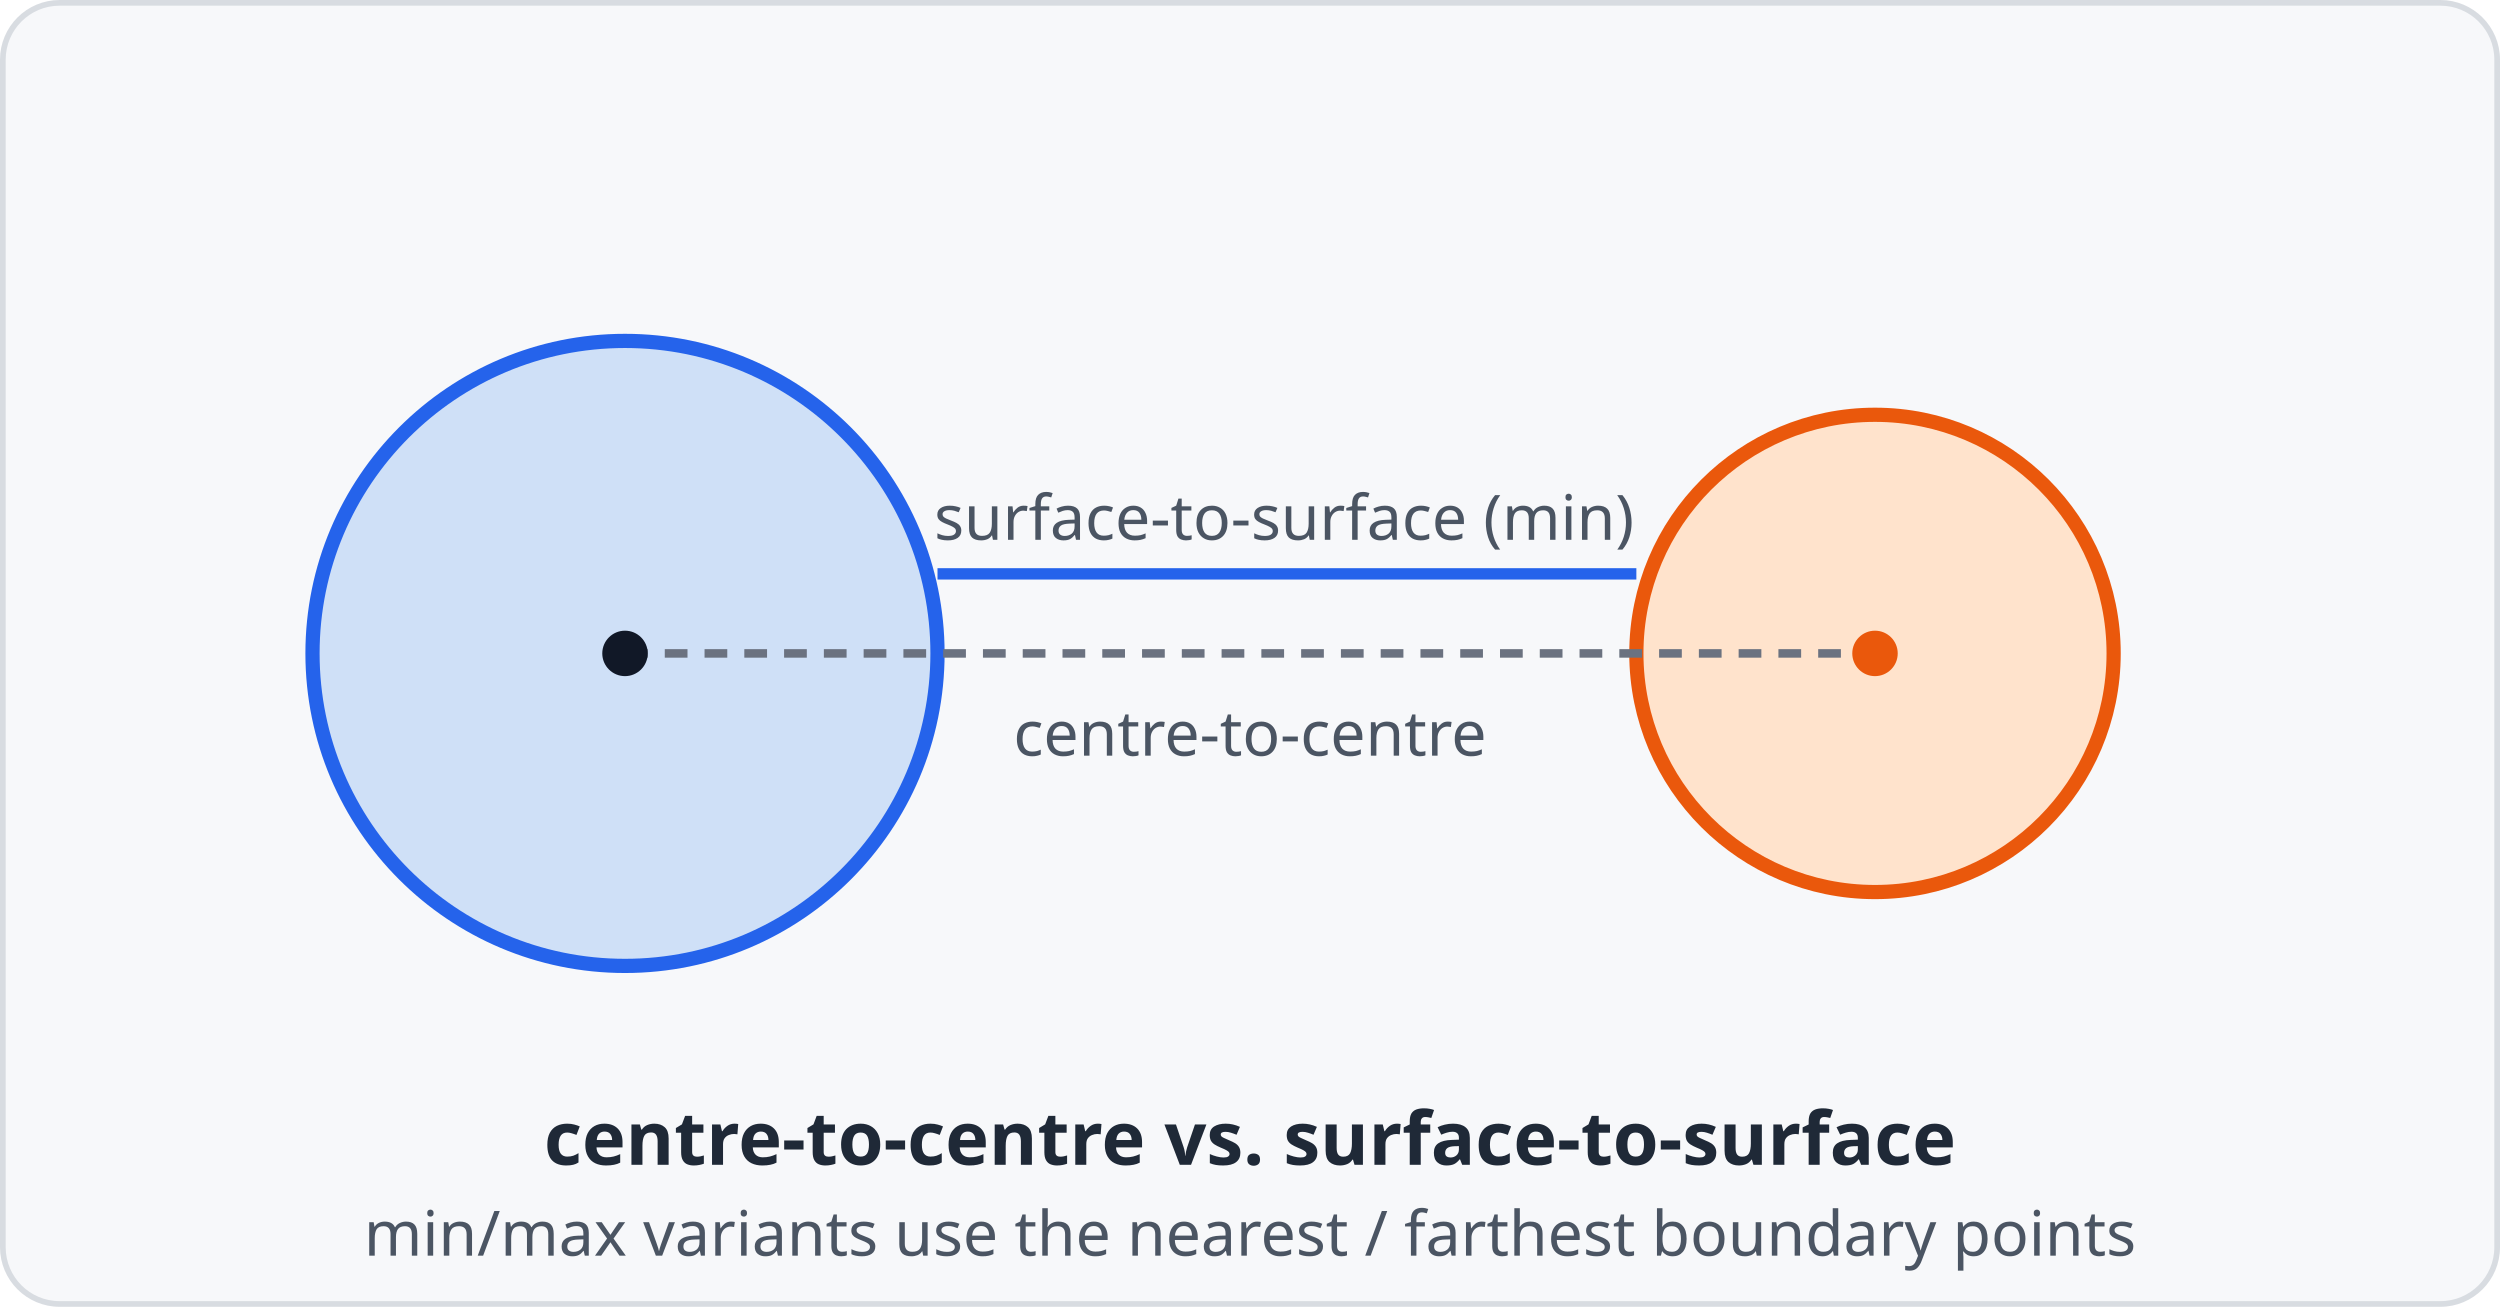
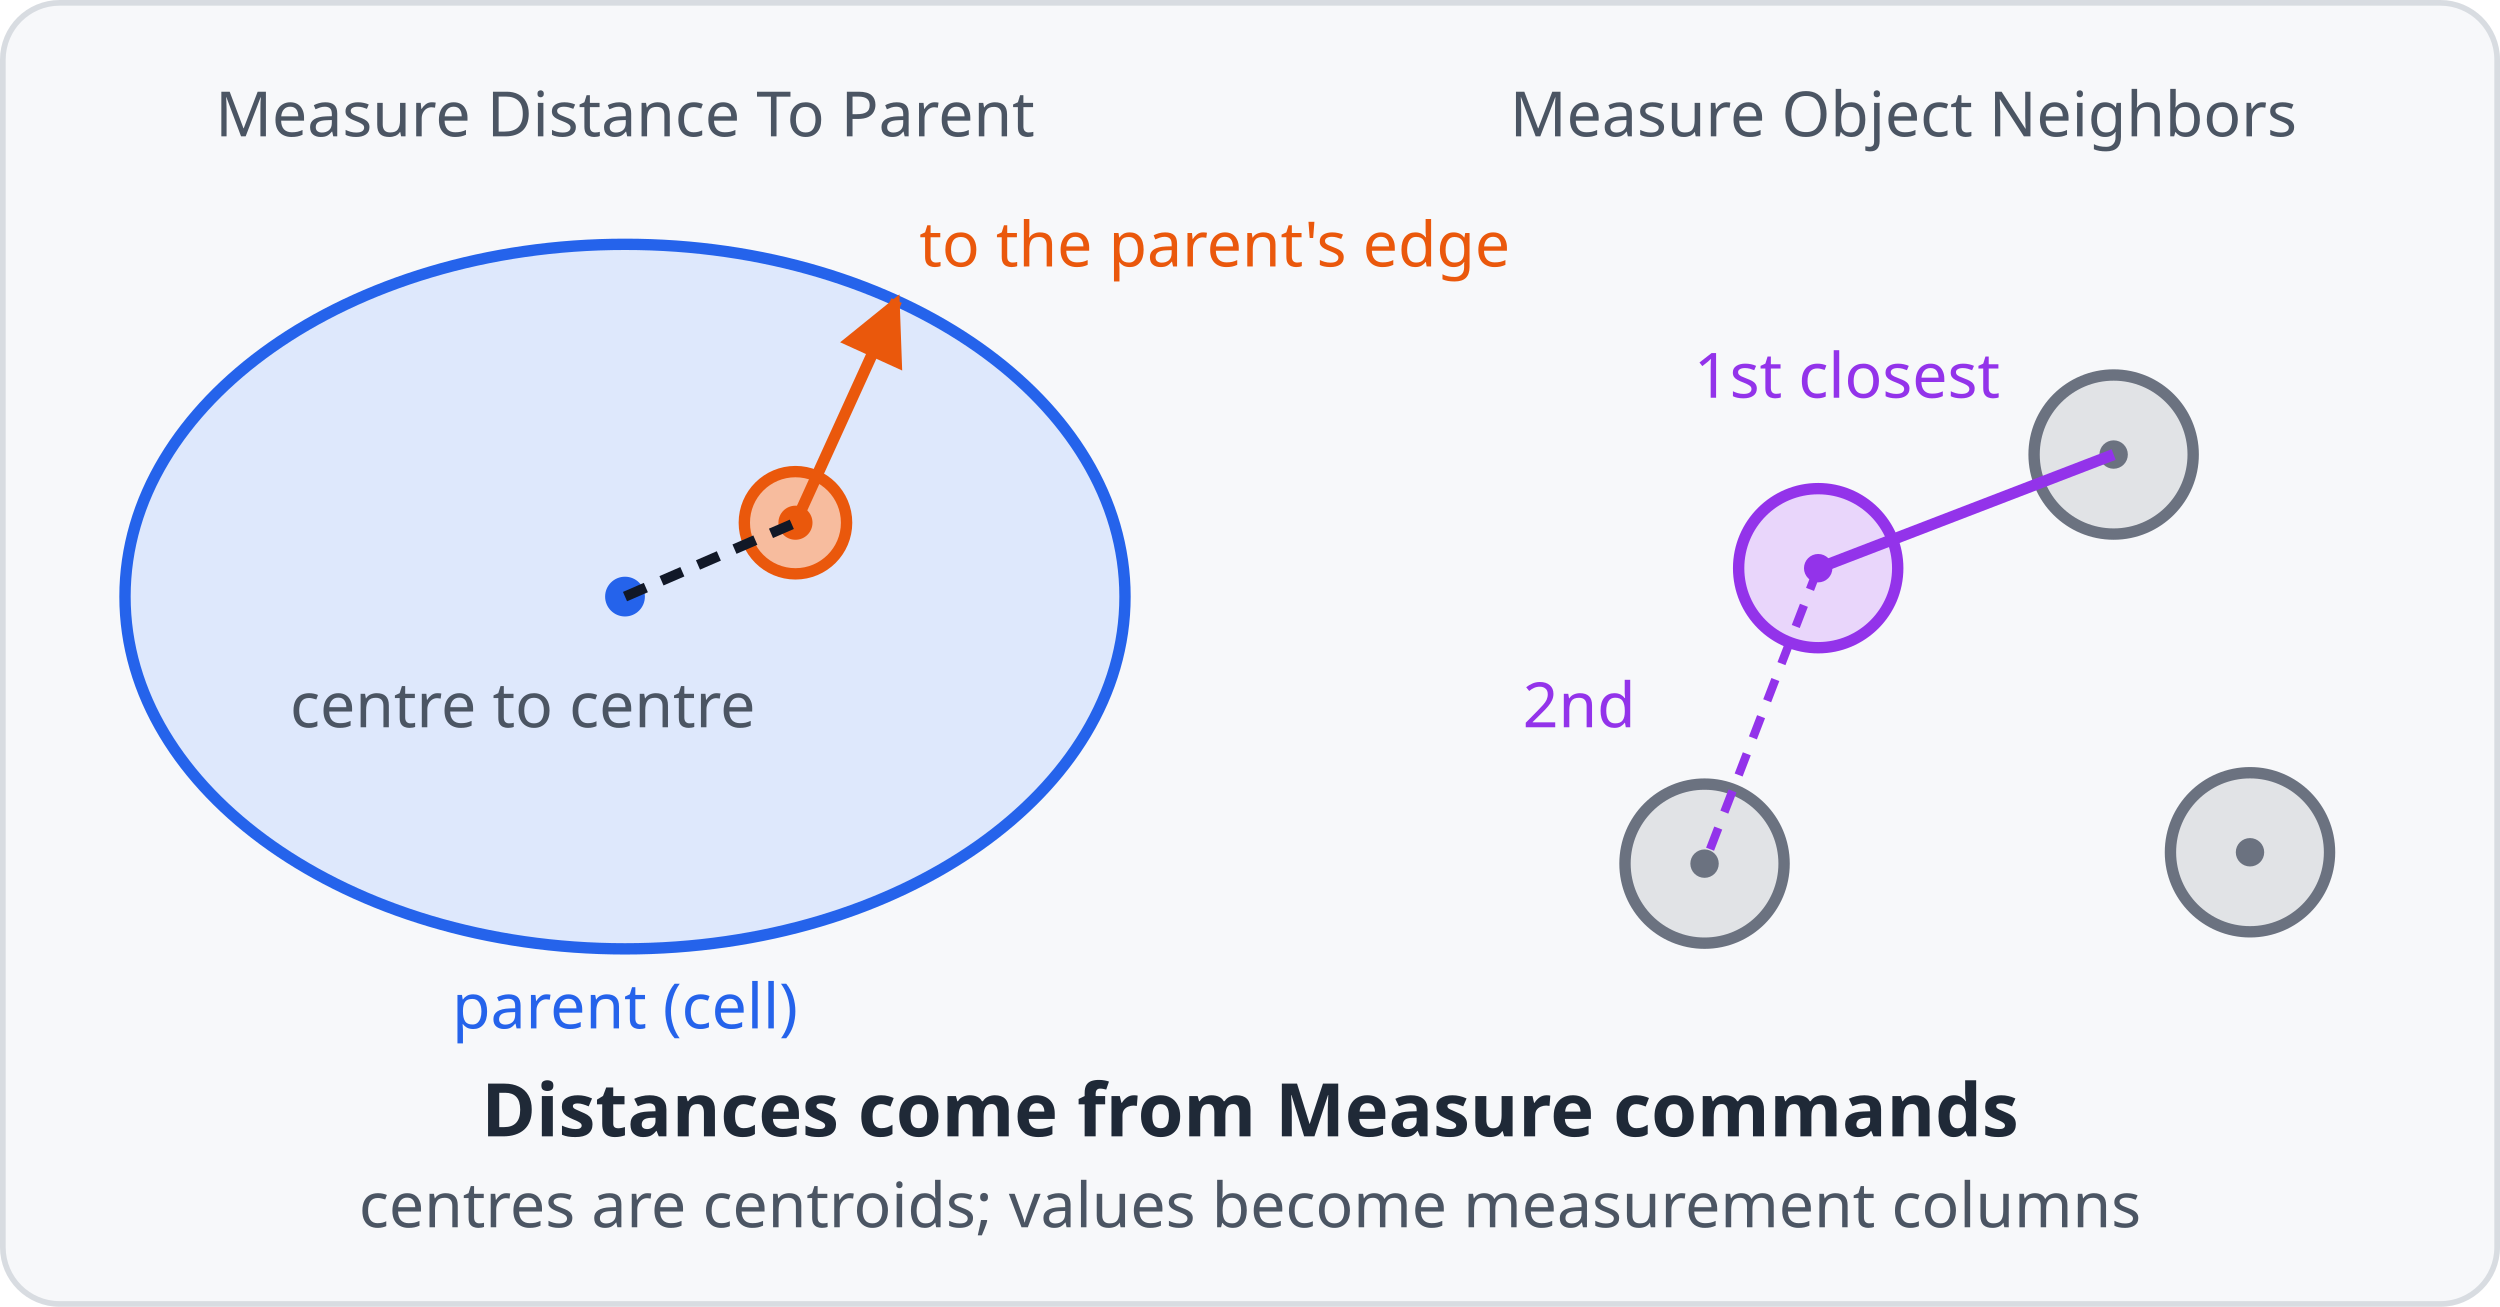
<svg xmlns="http://www.w3.org/2000/svg" width="440" height="230" viewBox="0 0 440 230">
  <style>
    .bg { fill: #f7f8fa; stroke: #d8dce1; stroke-width: 1; }
-     .shape { fill: #cfe0f7; stroke: #2563eb; stroke-width: 2.5; }
-     .shape2 { fill: #ffe3cc; stroke: #ea580c; stroke-width: 2.5; }
-     .hull { fill: none; stroke: #ea580c; stroke-width: 2; stroke-dasharray: 6 5; }
-     .axis { stroke: #111827; stroke-width: 2; }
-     .axis-minor { stroke: #ea580c; stroke-width: 2; }
-     .dim { stroke: #6b7280; stroke-width: 1.5; stroke-dasharray: 4 3; }
-     .dot { fill: #111827; }
-     .dot2 { fill: #ea580c; }
    .lbl { font: 13px sans-serif; fill: #1f2937; }
    .lbl-sm { font: 11px sans-serif; fill: #4b5563; }
    .lbl-bold { font: 13px sans-serif; font-weight: 600; fill: #1f2937; }
  </style>
+   <defs>
+     <marker id="aB" viewBox="0 0 10 10" refX="9" refY="5" markerWidth="6" markerHeight="6" orient="auto-start-reverse">
+       <path d="M0,0 L10,5 L0,10 z" fill="#2563eb" />
+     </marker>
+     <marker id="aO" viewBox="0 0 10 10" refX="9" refY="5" markerWidth="6" markerHeight="6" orient="auto-start-reverse">
+       <path d="M0,0 L10,5 L0,10 z" fill="#ea580c" />
+     </marker>
+     <marker id="aG" viewBox="0 0 10 10" refX="9" refY="5" markerWidth="6" markerHeight="6" orient="auto-start-reverse">
+       <path d="M0,0 L10,5 L0,10 z" fill="#16a34a" />
+     </marker>
+     <marker id="aP" viewBox="0 0 10 10" refX="9" refY="5" markerWidth="6" markerHeight="6" orient="auto-start-reverse">
+       <path d="M0,0 L10,5 L0,10 z" fill="#9333ea" />
+     </marker>
+     <marker id="aK" viewBox="0 0 10 10" refX="9" refY="5" markerWidth="6" markerHeight="6" orient="auto-start-reverse">
+       <path d="M0,0 L10,5 L0,10 z" fill="#4b5563" />
+     </marker>
+   </defs>
  <rect class="bg" x="0.5" y="0.5" width="439" height="229" rx="10" />
-   <circle class="shape" cx="110" cy="115" r="55" />
-   <circle class="shape2" cx="330" cy="115" r="42" />
-   <line class="dim" x1="110" y1="115" x2="330" y2="115" stroke="#111827" />
-   <circle class="dot" cx="110" cy="115" r="4" />
-   <circle class="dot2" cx="330" cy="115" r="4" />
-   <line x1="165" y1="101" x2="288" y2="101" stroke="#2563eb" stroke-width="2" />
-   <text class="lbl-sm" fill="#2563eb" x="226" y="95" text-anchor="middle">surface-to-surface (min)</text>
-   <text class="lbl-sm" x="220" y="133" text-anchor="middle">centre-to-centre</text>
-   <text class="lbl-bold" x="220" y="205" text-anchor="middle">centre-to-centre vs. surface-to-surface</text>
-   <text class="lbl-sm" x="220" y="221" text-anchor="middle">min/max variants use the nearest / farthest boundary points</text>
+   <text class="lbl-sm" style="fill:#4b5563" x="110.0" y="24.0" text-anchor="middle">Measure Distance To Parent</text>
+   <ellipse cx="110" cy="105" rx="88" ry="62" fill="#dee8fc" stroke="#2563eb" stroke-width="2" />
+   <circle cx="140" cy="92" r="9" fill="#f7bc9e" stroke="#ea580c" stroke-width="2" />
+   <circle cx="110" cy="105" r="3.5" fill="#2563eb" />
+   <circle cx="140" cy="92" r="3" fill="#ea580c" />
+   <line x1="110" y1="105" x2="140" y2="92" stroke="#111827" stroke-width="1.8" stroke-dasharray="4 3" />
+   <line x1="140" y1="92" x2="157.8" y2="52.9" stroke="#ea580c" stroke-width="2" marker-end="url(#aO)" />
+   <text class="lbl-sm" x="92.0" y="128.0" text-anchor="middle">centre to centre</text>
+   <text class="lbl-sm" style="fill:#2563eb" x="110.0" y="181.0" text-anchor="middle">parent (cell)</text>
+   <text class="lbl-sm" style="fill:#ea580c" x="161.8" y="46.9" text-anchor="start">to the parent's edge</text>
+   <text class="lbl-sm" style="fill:#4b5563" x="335.0" y="24.0" text-anchor="middle">Measure Object Neighbors</text>
+   <circle cx="320" cy="100" r="14" fill="#e9d6fb" stroke="#9333ea" stroke-width="2" />
+   <circle cx="320" cy="100" r="2.5" fill="#9333ea" />
+   <circle cx="372" cy="80" r="14" fill="#e1e3e6" stroke="#6b7280" stroke-width="2" />
+   <circle cx="372" cy="80" r="2.5" fill="#6b7280" />
+   <circle cx="300" cy="152" r="14" fill="#e1e3e6" stroke="#6b7280" stroke-width="2" />
+   <circle cx="300" cy="152" r="2.5" fill="#6b7280" />
+   <circle cx="396" cy="150" r="14" fill="#e1e3e6" stroke="#6b7280" stroke-width="2" />
+   <circle cx="396" cy="150" r="2.5" fill="#6b7280" />
+   <line x1="320" y1="100" x2="372" y2="80" stroke="#9333ea" stroke-width="2" />
+   <line x1="320" y1="100" x2="300" y2="152" stroke="#9333ea" stroke-width="1.5" stroke-dasharray="4 3" />
+   <text class="lbl-sm" style="fill:#9333ea" x="352.0" y="70.0" text-anchor="end">1st closest</text>
+   <text class="lbl-sm" style="fill:#9333ea" x="268.0" y="128.0" text-anchor="start">2nd</text>
+   <text class="lbl-bold" x="220" y="200" text-anchor="middle">Distances come from Measure commands</text>
+   <text class="lbl-sm" x="220" y="216" text-anchor="middle">centres are centroids; values become measurement columns</text>
</svg>
